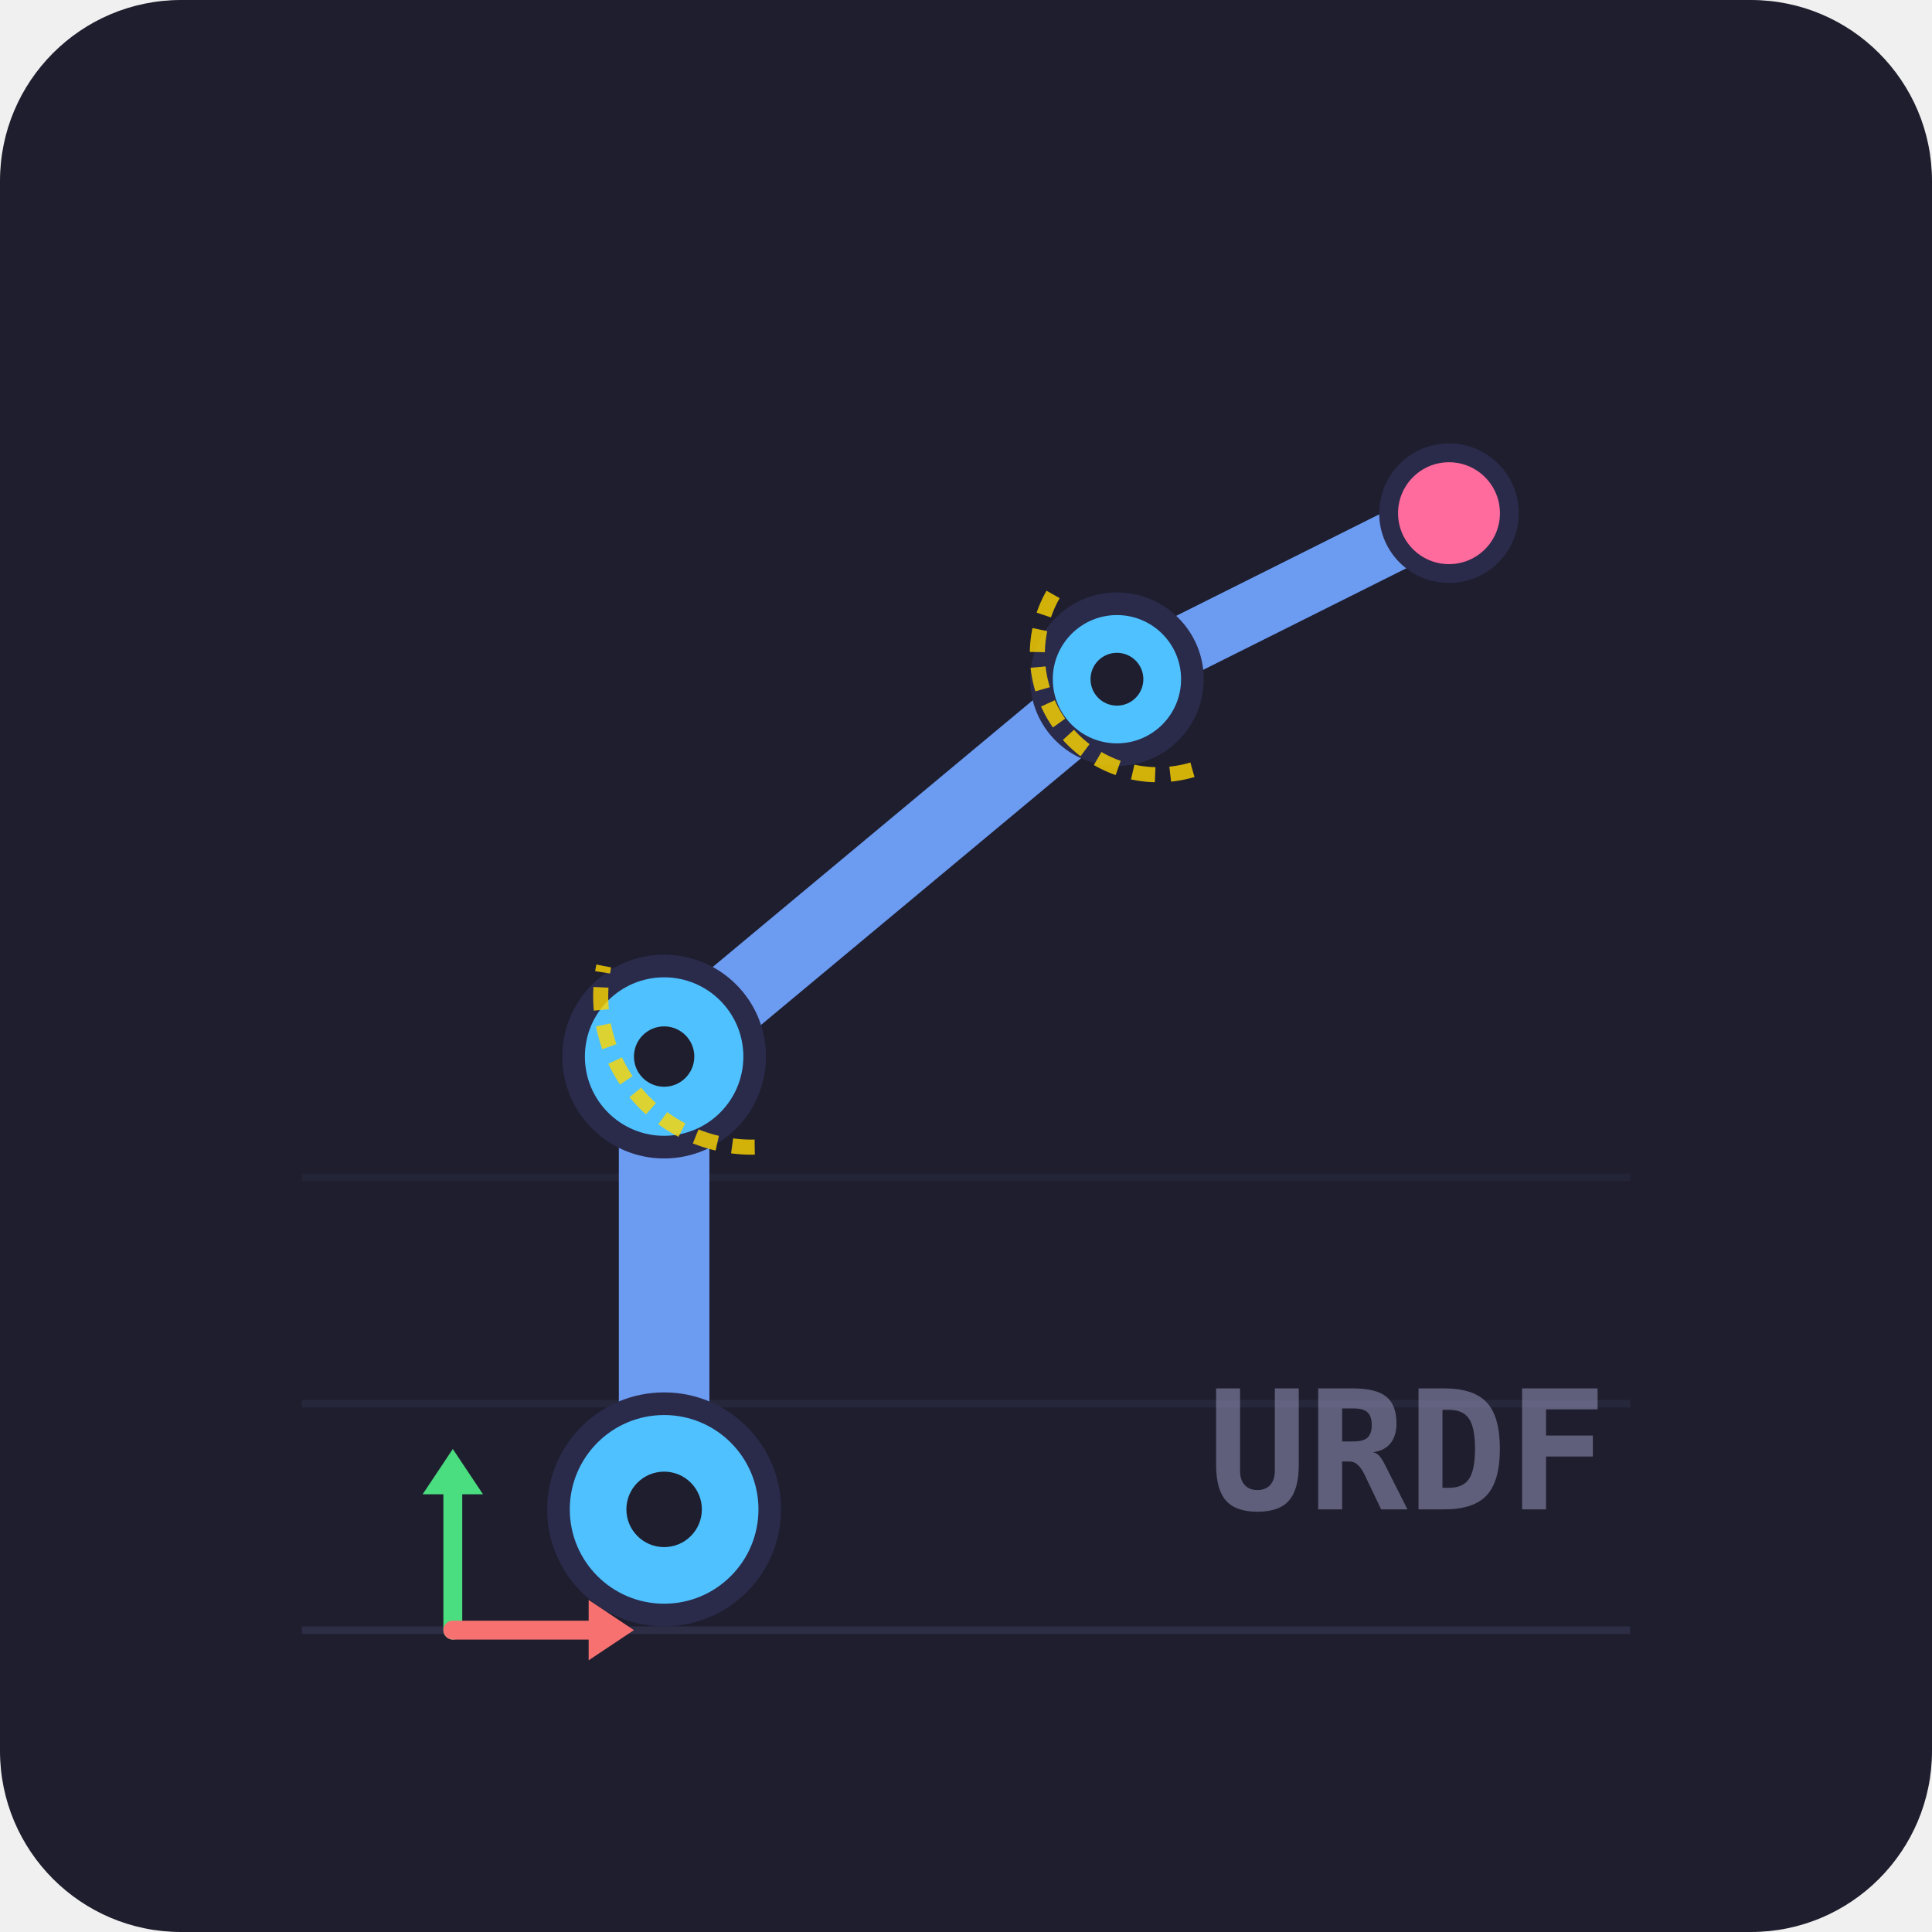
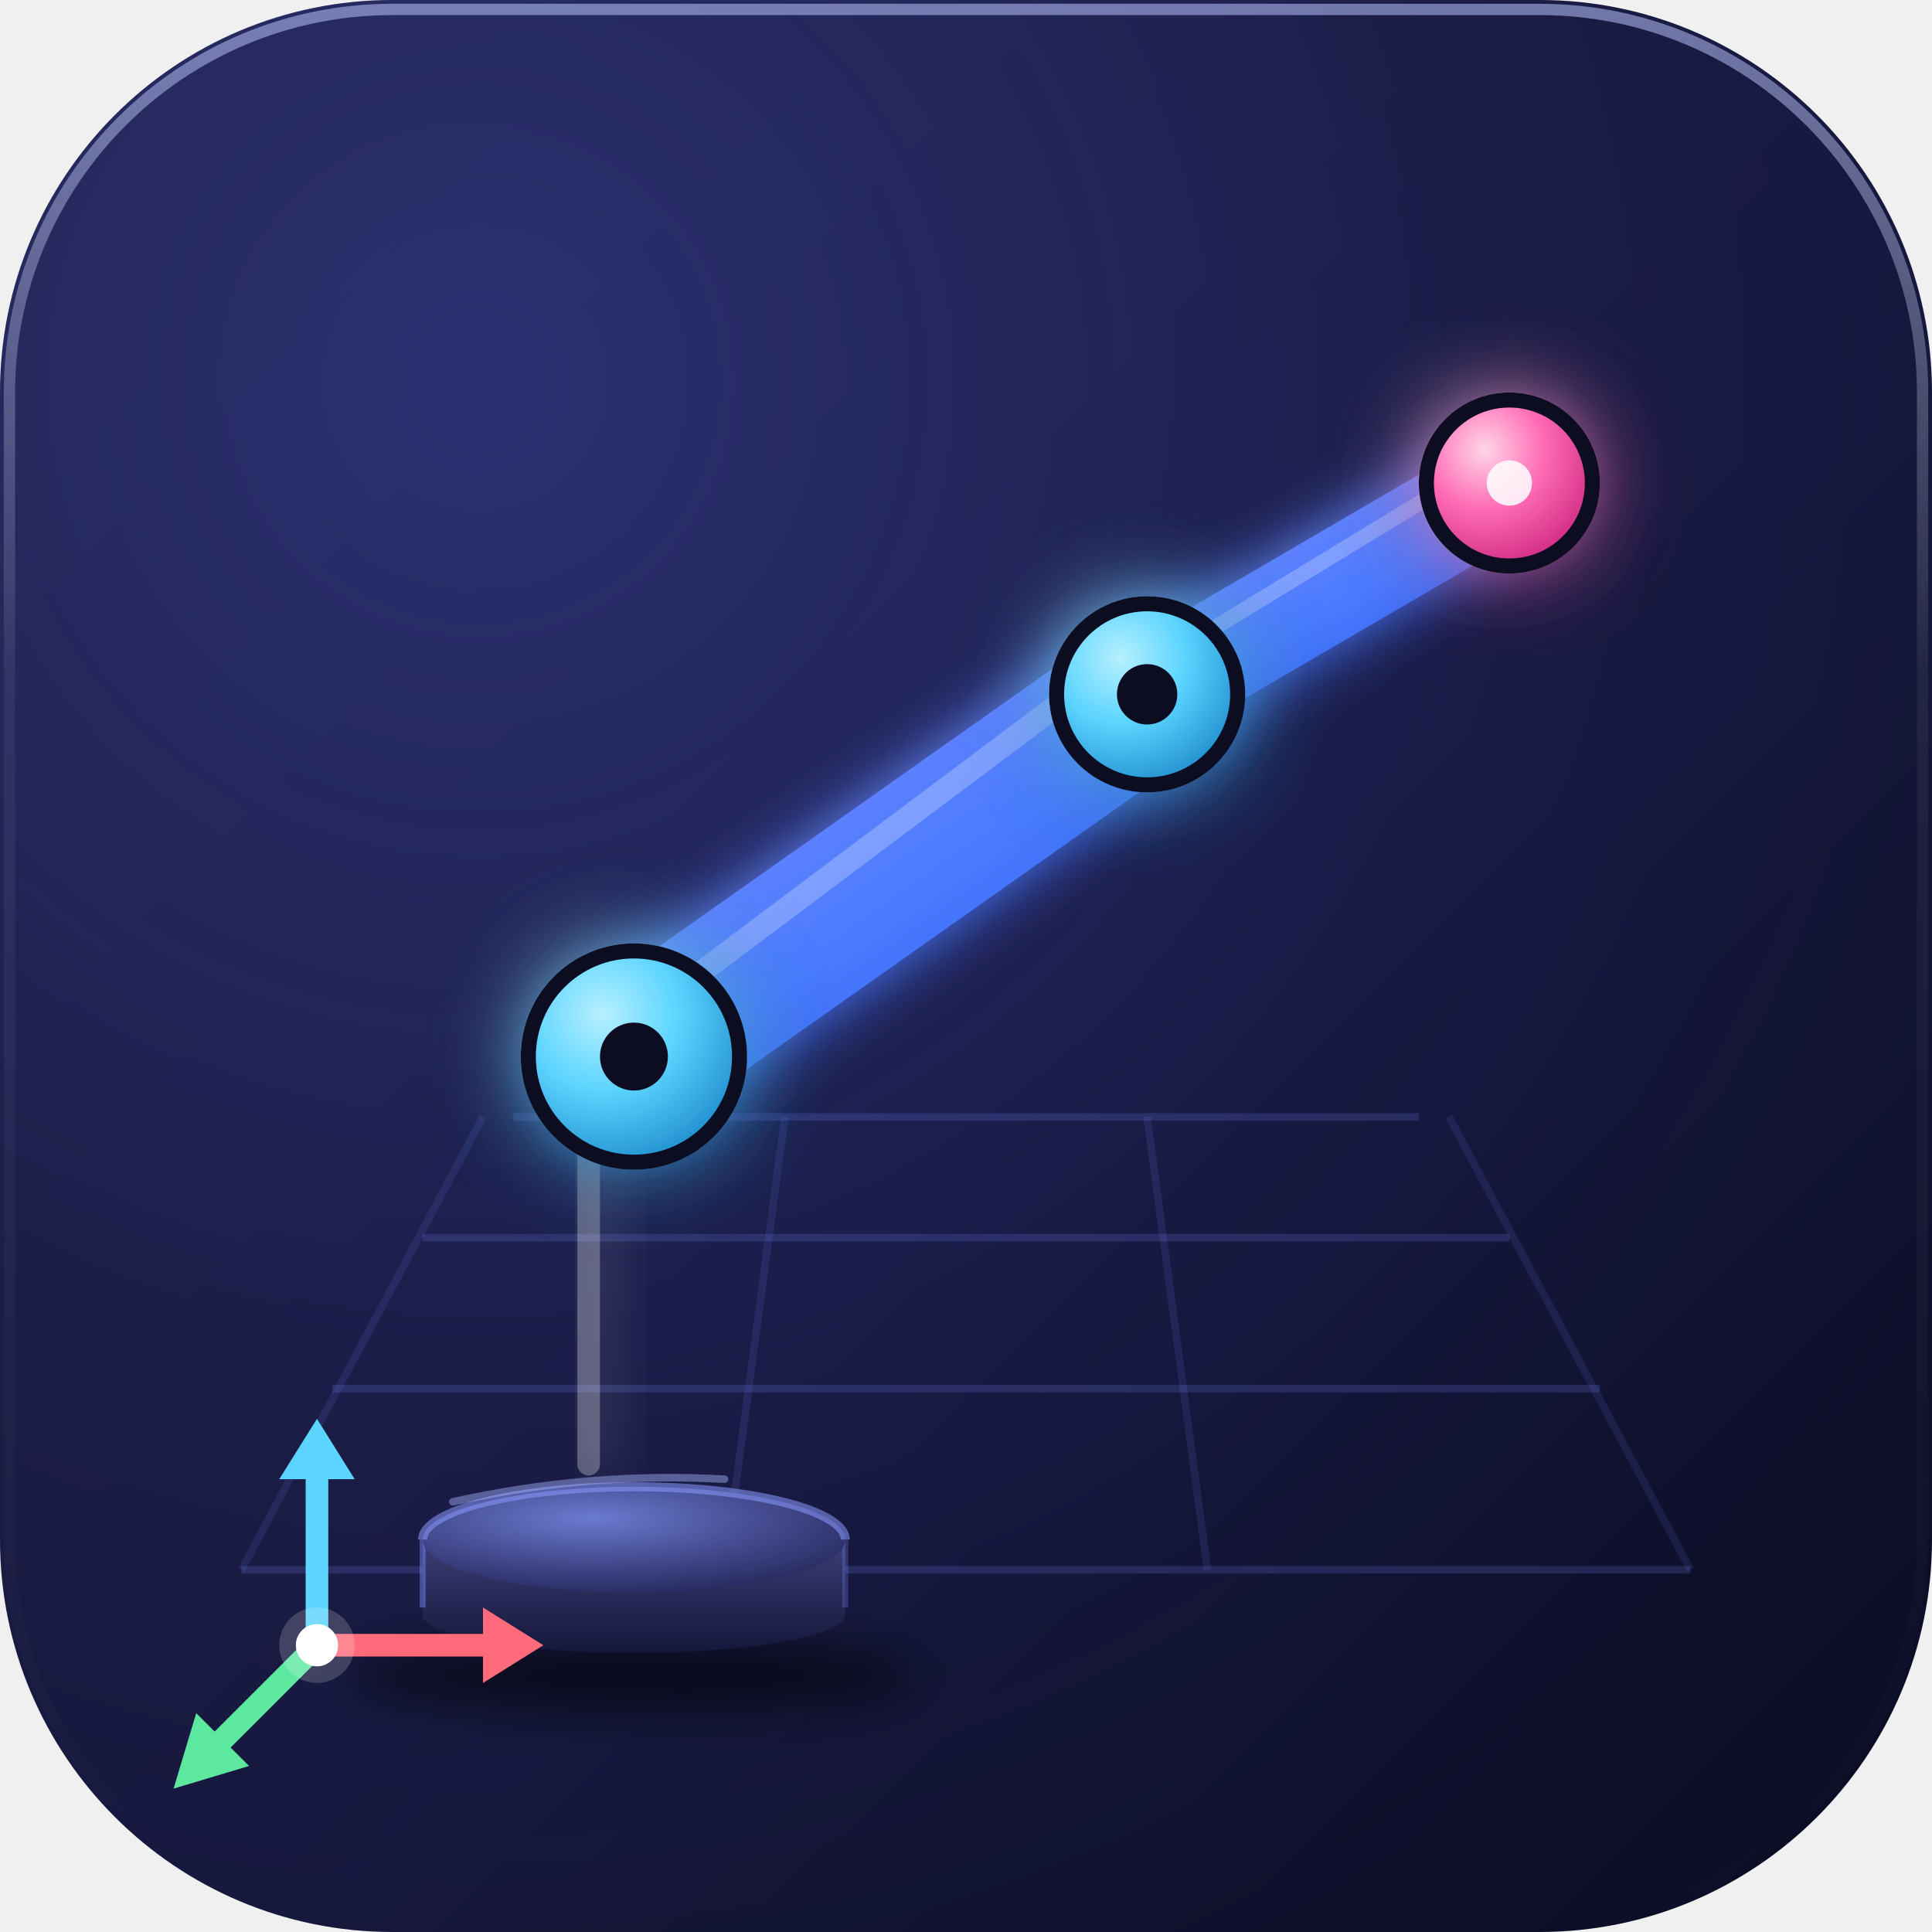
<svg xmlns="http://www.w3.org/2000/svg" viewBox="0 0 256 256" fill="none">
-   <rect width="256" height="256" rx="24" fill="#1E1E2E" />
-   <line x1="40" y1="216" x2="216" y2="216" stroke="#3B3B5C" stroke-width="1" opacity="0.5" />
-   <line x1="40" y1="186" x2="216" y2="186" stroke="#3B3B5C" stroke-width="1" opacity="0.3" />
-   <line x1="40" y1="156" x2="216" y2="156" stroke="#3B3B5C" stroke-width="1" opacity="0.2" />
-   <line x1="88" y1="200" x2="88" y2="140" stroke="#6C9BF2" stroke-width="12" stroke-linecap="round" />
-   <line x1="88" y1="140" x2="148" y2="90" stroke="#6C9BF2" stroke-width="10" stroke-linecap="round" />
-   <line x1="148" y1="90" x2="192" y2="68" stroke="#6C9BF2" stroke-width="8" stroke-linecap="round" />
-   <circle cx="88" cy="200" r="14" fill="#4FC1FF" stroke="#2A2A4A" stroke-width="3" />
-   <circle cx="88" cy="200" r="5" fill="#1E1E2E" />
-   <circle cx="88" cy="140" r="12" fill="#4FC1FF" stroke="#2A2A4A" stroke-width="3" />
-   <circle cx="88" cy="140" r="4" fill="#1E1E2E" />
-   <circle cx="148" cy="90" r="10" fill="#4FC1FF" stroke="#2A2A4A" stroke-width="3" />
-   <circle cx="148" cy="90" r="3.5" fill="#1E1E2E" />
-   <circle cx="192" cy="68" r="8" fill="#FF6B9D" stroke="#2A2A4A" stroke-width="2.5" />
-   <line x1="60" y1="216" x2="60" y2="196" stroke="#4ADE80" stroke-width="2.5" stroke-linecap="round" />
-   <polygon points="60,192 56,198 64,198" fill="#4ADE80" />
-   <line x1="60" y1="216" x2="80" y2="216" stroke="#F87171" stroke-width="2.5" stroke-linecap="round" />
-   <polygon points="84,216 78,212 78,220" fill="#F87171" />
-   <path d="M 100 152 A 20 20 0 0 1 80 128" stroke="#FFD700" stroke-width="2" fill="none" stroke-dasharray="3,2" opacity="0.8" />
-   <path d="M 158 102 A 16 16 0 0 1 140 78" stroke="#FFD700" stroke-width="2" fill="none" stroke-dasharray="3,2" opacity="0.8" />
-   <text x="160" y="200" font-family="monospace" font-size="22" font-weight="bold" fill="#8B8BAF" opacity="0.6">URDF</text>
+   <defs>
+     <linearGradient id="bgGrad" x1="0" y1="0" x2="256" y2="256" gradientUnits="userSpaceOnUse">
+       <stop offset="0%" stop-color="#1B1B3A" />
+       <stop offset="55%" stop-color="#15163A" />
+       <stop offset="100%" stop-color="#0A0B22" />
+     </linearGradient>
+     <radialGradient id="bgGlow" cx="0.25" cy="0.2" r="0.9">
+       <stop offset="0%" stop-color="#5B6CFF" stop-opacity="0.28" />
+       <stop offset="60%" stop-color="#5B6CFF" stop-opacity="0.06" />
+       <stop offset="100%" stop-color="#5B6CFF" stop-opacity="0" />
+     </radialGradient>
+     <linearGradient id="rimGrad" x1="0" y1="0" x2="0" y2="256" gradientUnits="userSpaceOnUse">
+       <stop offset="0%" stop-color="#B8C4FF" stop-opacity="0.55" />
+       <stop offset="35%" stop-color="#ffffff" stop-opacity="0.06" />
+       <stop offset="100%" stop-color="#ffffff" stop-opacity="0" />
+     </linearGradient>
+     <linearGradient id="linkGrad" x1="0" y1="0" x2="1" y2="1">
+       <stop offset="0%" stop-color="#7C8CFF" />
+       <stop offset="55%" stop-color="#4B7BFF" />
+       <stop offset="100%" stop-color="#1F4FE0" />
+     </linearGradient>
+     <radialGradient id="baseTopGrad" cx="0.4" cy="0.3" r="0.85">
+       <stop offset="0%" stop-color="#6A7AD0" />
+       <stop offset="60%" stop-color="#3B4080" />
+       <stop offset="100%" stop-color="#1E2050" />
+     </radialGradient>
+     <linearGradient id="baseSideGrad" x1="0" y1="0" x2="0" y2="1">
+       <stop offset="0%" stop-color="#3A3F75" />
+       <stop offset="100%" stop-color="#15163A" />
+     </linearGradient>
+     <radialGradient id="jointGrad" cx="0.35" cy="0.3" r="0.8">
+       <stop offset="0%" stop-color="#B6F0FF" />
+       <stop offset="45%" stop-color="#5BD4FF" />
+       <stop offset="100%" stop-color="#1885C8" />
+     </radialGradient>
+     <radialGradient id="tipGrad" cx="0.35" cy="0.3" r="0.8">
+       <stop offset="0%" stop-color="#FFD6E7" />
+       <stop offset="45%" stop-color="#FF6BB5" />
+       <stop offset="100%" stop-color="#C8217A" />
+     </radialGradient>
+     <filter id="softGlow" x="-30%" y="-30%" width="160%" height="160%">
+       <feGaussianBlur stdDeviation="4" result="blur" />
+       <feMerge>
+         <feMergeNode in="blur" />
+         <feMergeNode in="SourceGraphic" />
+       </feMerge>
+     </filter>
+     <filter id="hotGlow" x="-60%" y="-60%" width="220%" height="220%">
+       <feGaussianBlur stdDeviation="6" result="blur" />
+       <feMerge>
+         <feMergeNode in="blur" />
+         <feMergeNode in="SourceGraphic" />
+       </feMerge>
+     </filter>
+     <filter id="shadowBlur" x="-50%" y="-50%" width="200%" height="200%">
+       <feGaussianBlur stdDeviation="3" />
+     </filter>
+   </defs>
+   <rect width="256" height="256" rx="52" fill="url(#bgGrad)" />
+   <rect width="256" height="256" rx="52" fill="url(#bgGlow)" />
+   <rect x="1.25" y="1.25" width="253.5" height="253.5" rx="50.75" fill="none" stroke="url(#rimGrad)" stroke-width="1.5" />
+   <g opacity="0.18" stroke="#7B8CFF" stroke-width="1">
+     <line x1="32" y1="208" x2="224" y2="208" />
+     <line x1="44" y1="184" x2="212" y2="184" />
+     <line x1="56" y1="164" x2="200" y2="164" />
+     <line x1="68" y1="148" x2="188" y2="148" />
+   </g>
+   <g opacity="0.12" stroke="#7B8CFF" stroke-width="1">
+     <line x1="64" y1="148" x2="32" y2="208" />
+     <line x1="104" y1="148" x2="96" y2="208" />
+     <line x1="152" y1="148" x2="160" y2="208" />
+     <line x1="192" y1="148" x2="224" y2="208" />
+   </g>
+   <ellipse cx="84" cy="222" rx="38" ry="5" fill="#000" opacity="0.55" filter="url(#shadowBlur)" />
+   <path d="M 56 204 L 56 214 A 28 5 0 0 0 112 214 L 112 204 Z" fill="url(#baseSideGrad)" />
+   <line x1="56" y1="204" x2="56" y2="213" stroke="#7B8CFF" stroke-width="0.8" opacity="0.45" />
+   <line x1="112" y1="204" x2="112" y2="213" stroke="#7B8CFF" stroke-width="0.8" opacity="0.25" />
+   <g filter="url(#softGlow)">
+     <line x1="84" y1="140" x2="84" y2="200" stroke="url(#linkGrad)" stroke-width="22" stroke-linecap="round" />
+     <line x1="78" y1="146" x2="78" y2="194" stroke="#fff" stroke-width="3" stroke-linecap="round" opacity="0.28" />
+   </g>
+   <ellipse cx="84" cy="204" rx="28" ry="7" fill="url(#baseTopGrad)" />
+   <path d="M 56 204 A 28 7 0 0 1 112 204" stroke="#8A9BFF" stroke-width="1.2" fill="none" opacity="0.55" />
+   <path d="M 60 199 Q 78 195 96 196" stroke="#A6B4FF" stroke-width="1" fill="none" opacity="0.45" stroke-linecap="round" />
+   <g filter="url(#softGlow)">
+     <line x1="84" y1="140" x2="152" y2="92" stroke="url(#linkGrad)" stroke-width="20" stroke-linecap="round" />
+     <line x1="86" y1="134" x2="150" y2="86" stroke="#fff" stroke-width="3" stroke-linecap="round" opacity="0.25" />
+   </g>
+   <g filter="url(#softGlow)">
+     <line x1="152" y1="92" x2="200" y2="64" stroke="url(#linkGrad)" stroke-width="14" stroke-linecap="round" />
+     <line x1="153" y1="88" x2="199" y2="60" stroke="#fff" stroke-width="2" stroke-linecap="round" opacity="0.25" />
+   </g>
+   <g filter="url(#hotGlow)">
+     <circle cx="84" cy="140" r="14" fill="url(#jointGrad)" />
+     <circle cx="84" cy="140" r="14" fill="none" stroke="#0A0B22" stroke-width="2" />
+     <circle cx="84" cy="140" r="4.5" fill="#0A0B22" />
+   </g>
+   <g filter="url(#hotGlow)">
+     <circle cx="152" cy="92" r="12" fill="url(#jointGrad)" />
+     <circle cx="152" cy="92" r="12" fill="none" stroke="#0A0B22" stroke-width="2" />
+     <circle cx="152" cy="92" r="4" fill="#0A0B22" />
+   </g>
+   <g filter="url(#hotGlow)">
+     <circle cx="200" cy="64" r="11" fill="url(#tipGrad)" />
+     <circle cx="200" cy="64" r="11" fill="none" stroke="#0A0B22" stroke-width="2" />
+     <circle cx="200" cy="64" r="3" fill="#fff" opacity="0.85" />
+   </g>
+   <g stroke-linecap="round" stroke-width="3">
+     <line x1="42" y1="218" x2="42" y2="194" stroke="#5BD4FF" />
+     <polygon points="42,188 37,196 47,196" fill="#5BD4FF" />
+     <line x1="42" y1="218" x2="66" y2="218" stroke="#FF6B7A" />
+     <polygon points="72,218 64,213 64,223" fill="#FF6B7A" />
+     <line x1="42" y1="218" x2="28" y2="232" stroke="#5DE8A0" />
+     <polygon points="23,237 33,234 26,227" fill="#5DE8A0" />
+   </g>
+   <circle cx="42" cy="218" r="5" fill="#fff" opacity="0.18" />
+   <circle cx="42" cy="218" r="2.8" fill="#fff" />
</svg>
